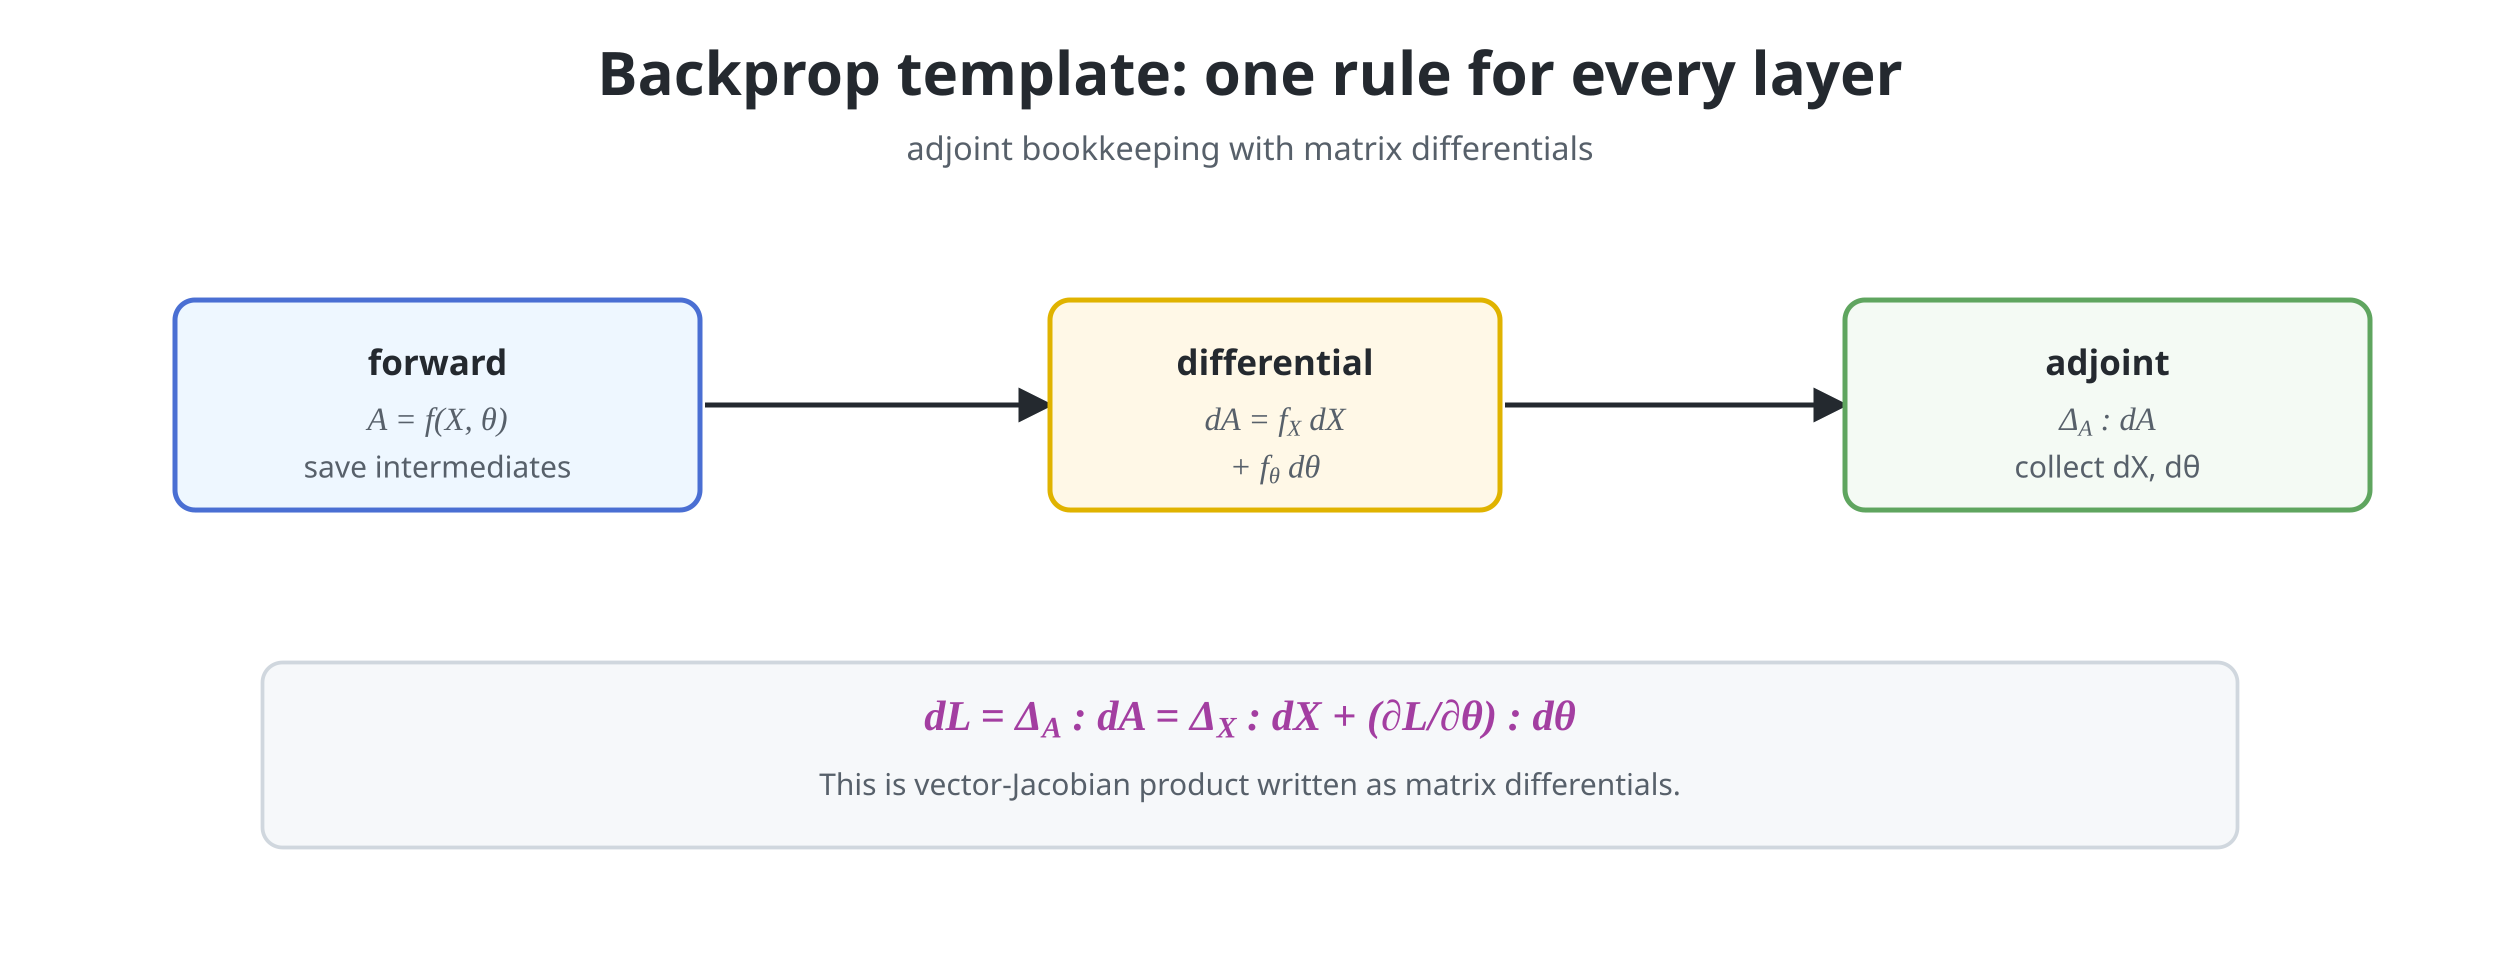
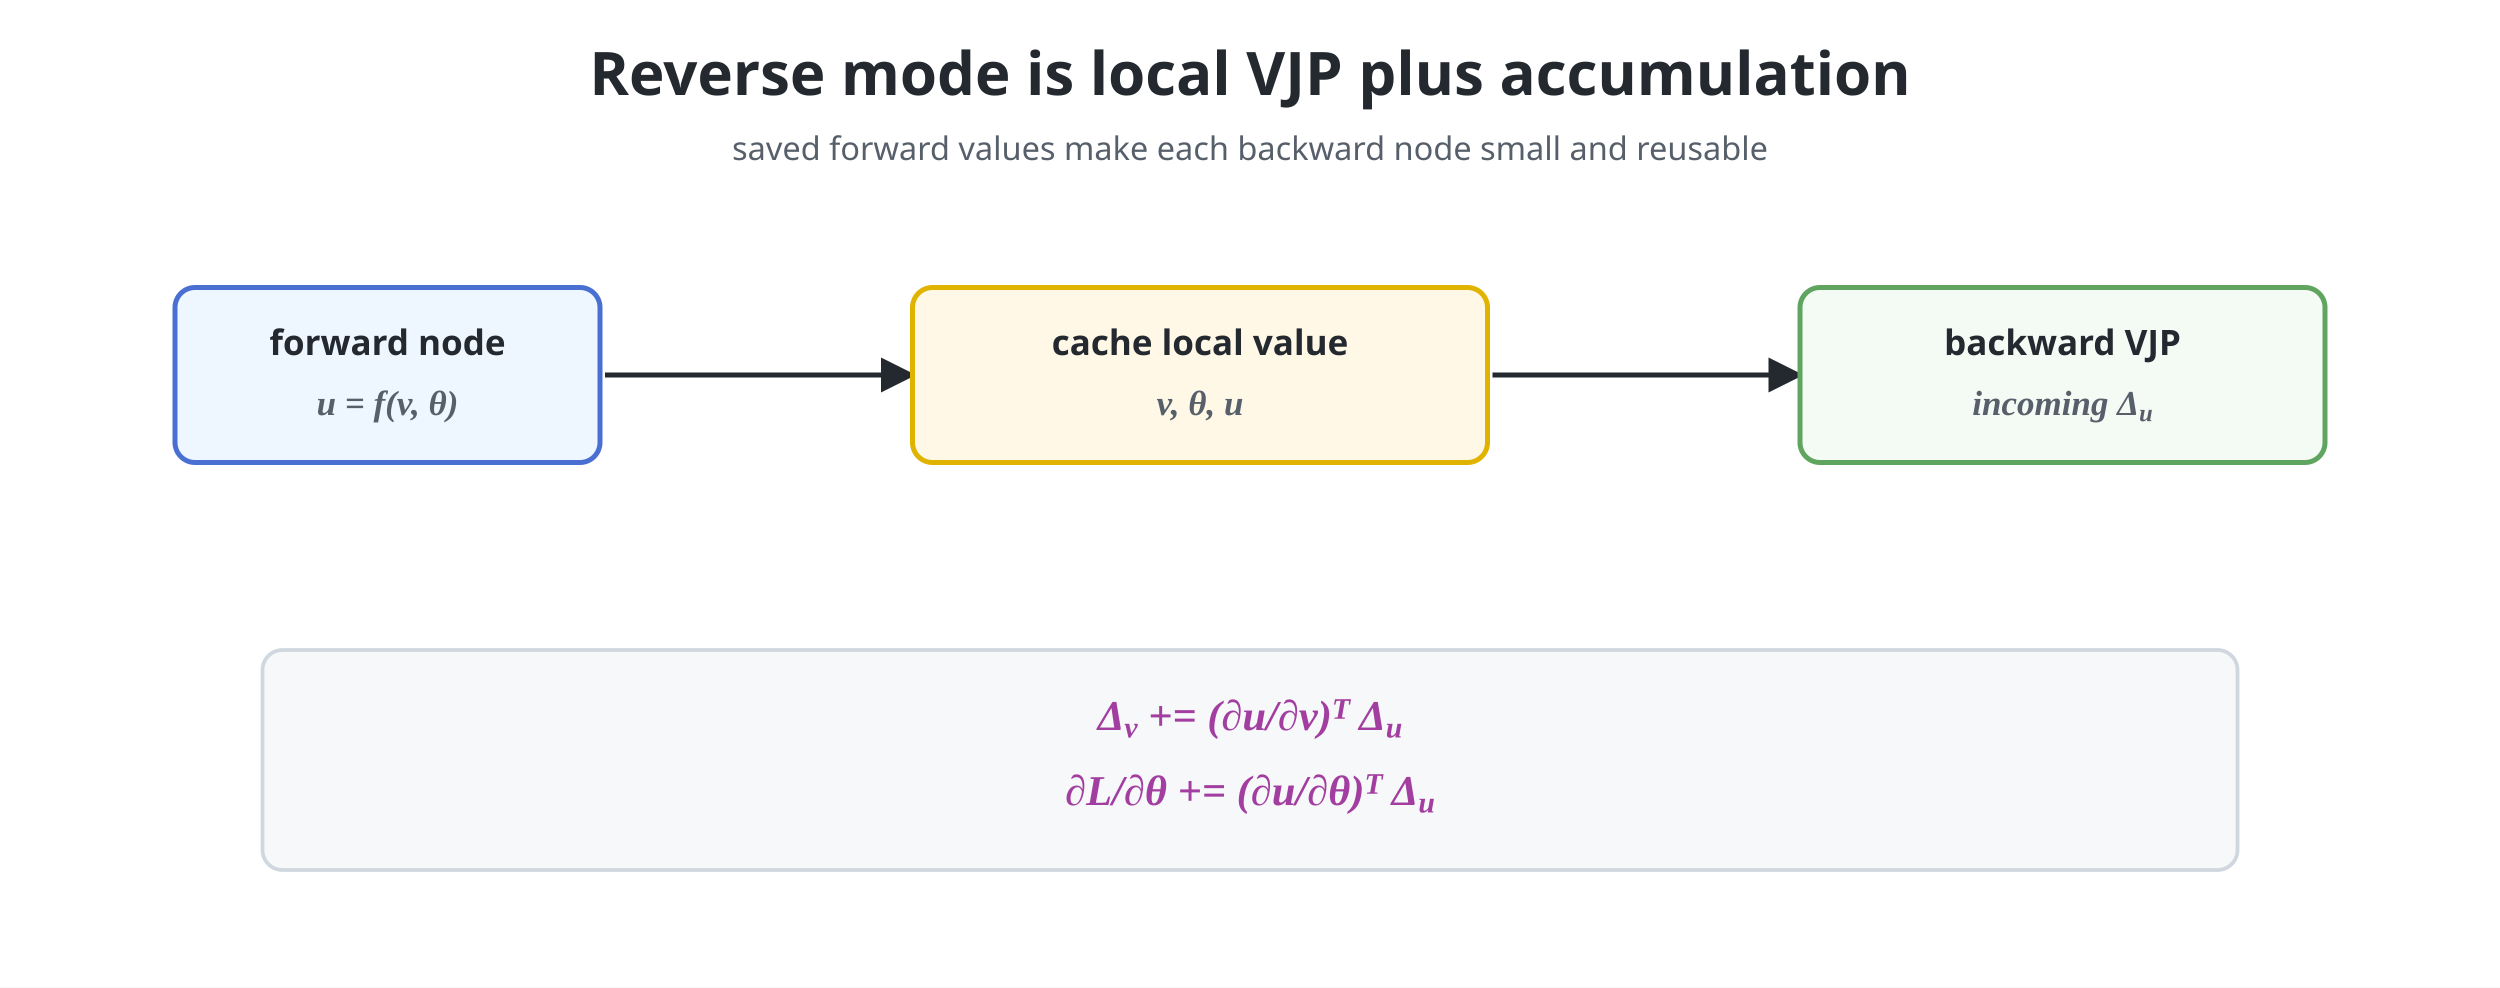
- <svg xmlns="http://www.w3.org/2000/svg" viewBox="0 0 1000 390">
+ <svg xmlns="http://www.w3.org/2000/svg" viewBox="0 0 1000 395">
  <defs>
    <marker id="arrow" viewBox="0 0 10 10" refX="9" refY="5" markerWidth="7" markerHeight="7" orient="auto-start-reverse">
      <path d="M 0 0 L 10 5 L 0 10 z" fill="#24292f" />
    </marker>
  </defs>
-   <rect x="0" y="0" width="1000" height="390" fill="#ffffff" />
-   <text x="500" y="38" text-anchor="middle" font-family="sans-serif" font-size="24" font-weight="700" fill="#24292f">Backprop template: one rule for every layer</text>
-   <text x="500" y="64" text-anchor="middle" font-family="sans-serif" font-size="13" font-weight="400" fill="#57606a">adjoint bookkeeping with matrix differentials</text>
-   <rect x="70" y="120" width="210" height="84" rx="8" fill="#eef7ff" stroke="#4a6fd3" stroke-width="2" />
-   <text x="175" y="150" text-anchor="middle" font-family="sans-serif" font-size="14" font-weight="700" fill="#24292f">forward</text>
-   <text x="175" y="172" text-anchor="middle" font-family="Georgia, Times New Roman, serif" font-size="13" font-style="italic" font-weight="500" fill="#57606a">A = f(X, θ)</text>
-   <text x="175" y="191" text-anchor="middle" font-family="sans-serif" font-size="12" font-weight="400" fill="#57606a">save intermediates</text>
-   <line x1="282" y1="162" x2="420" y2="162" stroke="#24292f" stroke-width="2" marker-end="url(#arrow)" />
-   <rect x="420" y="120" width="180" height="84" rx="8" fill="#fff8e7" stroke="#e0b300" stroke-width="2" />
-   <text x="510" y="150" text-anchor="middle" font-family="sans-serif" font-size="14" font-weight="700" fill="#24292f">differential</text>
-   <text x="510" y="172" text-anchor="middle" font-family="Georgia, Times New Roman, serif" font-size="13" font-style="italic" font-weight="500" fill="#57606a">dA = f<tspan baseline-shift="-25%" font-size="9.1">X</tspan> dX</text>
-   <text x="510" y="191" text-anchor="middle" font-family="Georgia, Times New Roman, serif" font-size="13" font-style="italic" font-weight="500" fill="#57606a">+ f<tspan baseline-shift="-25%" font-size="9.1">θ</tspan> dθ</text>
-   <line x1="602" y1="162" x2="738" y2="162" stroke="#24292f" stroke-width="2" marker-end="url(#arrow)" />
-   <rect x="738" y="120" width="210" height="84" rx="8" fill="#f4faf4" stroke="#5fa55f" stroke-width="2" />
-   <text x="843" y="150" text-anchor="middle" font-family="sans-serif" font-size="14" font-weight="700" fill="#24292f">adjoint</text>
-   <text x="843" y="172" text-anchor="middle" font-family="Georgia, Times New Roman, serif" font-size="13" font-style="italic" font-weight="500" fill="#57606a">Δ<tspan baseline-shift="-25%" font-size="9.1">A</tspan> : dA</text>
-   <text x="843" y="191" text-anchor="middle" font-family="sans-serif" font-size="12" font-weight="400" fill="#57606a">collect dX, dθ</text>
-   <rect x="105" y="265" width="790" height="74" rx="8" fill="#f6f8fa" stroke="#d0d7de" stroke-width="1.5" />
-   <text x="500" y="292" text-anchor="middle" font-family="Georgia, Times New Roman, serif" font-size="17" font-style="italic" font-weight="700" fill="#a33ea1">dL = Δ<tspan baseline-shift="-25%" font-size="11.9">A</tspan> : dA = Δ<tspan baseline-shift="-25%" font-size="11.9">X</tspan> : dX + (∂L/∂θ) : dθ</text>
-   <text x="500" y="318" text-anchor="middle" font-family="sans-serif" font-size="12" font-weight="400" fill="#57606a">This is vector-Jacobian product written as matrix differentials.</text>
+   <rect x="0" y="0" width="1000" height="395" fill="#ffffff" />
+   <text x="500" y="38" text-anchor="middle" font-family="sans-serif" font-size="24" font-weight="700" fill="#24292f">Reverse mode is local VJP plus accumulation</text>
+   <text x="500" y="64" text-anchor="middle" font-family="sans-serif" font-size="13" font-weight="400" fill="#57606a">saved forward values make each backward node small and reusable</text>
+   <rect x="70" y="115" width="170" height="70" rx="8" fill="#eef7ff" stroke="#4a6fd3" stroke-width="2" />
+   <text x="155" y="142" text-anchor="middle" font-family="sans-serif" font-size="14" font-weight="700" fill="#24292f">forward node</text>
+   <text x="155" y="166" text-anchor="middle" font-family="Georgia, Times New Roman, serif" font-size="14" font-style="italic" font-weight="700" fill="#57606a">u = f(v, θ)</text>
+   <line x1="242" y1="150" x2="365" y2="150" stroke="#24292f" stroke-width="2" marker-end="url(#arrow)" />
+   <rect x="365" y="115" width="230" height="70" rx="8" fill="#fff8e7" stroke="#e0b300" stroke-width="2" />
+   <text x="480" y="142" text-anchor="middle" font-family="sans-serif" font-size="14" font-weight="700" fill="#24292f">cache local value</text>
+   <text x="480" y="166" text-anchor="middle" font-family="Georgia, Times New Roman, serif" font-size="14" font-style="italic" font-weight="700" fill="#57606a">v, θ, u</text>
+   <line x1="597" y1="150" x2="720" y2="150" stroke="#24292f" stroke-width="2" marker-end="url(#arrow)" />
+   <rect x="720" y="115" width="210" height="70" rx="8" fill="#f4faf4" stroke="#5fa55f" stroke-width="2" />
+   <text x="825" y="142" text-anchor="middle" font-family="sans-serif" font-size="14" font-weight="700" fill="#24292f">backward VJP</text>
+   <text x="825" y="166" text-anchor="middle" font-family="Georgia, Times New Roman, serif" font-size="14" font-style="italic" font-weight="700" fill="#57606a">incoming Δ<tspan baseline-shift="-25%" font-size="9.8">u</tspan>
+   </text>
+   <rect x="105" y="260" width="790" height="88" rx="8" fill="#f6f8fa" stroke="#d0d7de" stroke-width="1.5" />
+   <text x="500" y="292" text-anchor="middle" font-family="Georgia, Times New Roman, serif" font-size="17" font-style="italic" font-weight="700" fill="#a33ea1">Δ<tspan baseline-shift="-25%" font-size="11.9">v</tspan> += (∂u/∂v)<tspan baseline-shift="38%" font-size="11.9">T</tspan> Δ<tspan baseline-shift="-25%" font-size="11.9">u</tspan>
+   </text>
+   <text x="500" y="322" text-anchor="middle" font-family="Georgia, Times New Roman, serif" font-size="17" font-style="italic" font-weight="700" fill="#a33ea1">∂L/∂θ += (∂u/∂θ)<tspan baseline-shift="38%" font-size="11.9">T</tspan> Δ<tspan baseline-shift="-25%" font-size="11.9">u</tspan>
+   </text>
</svg>
